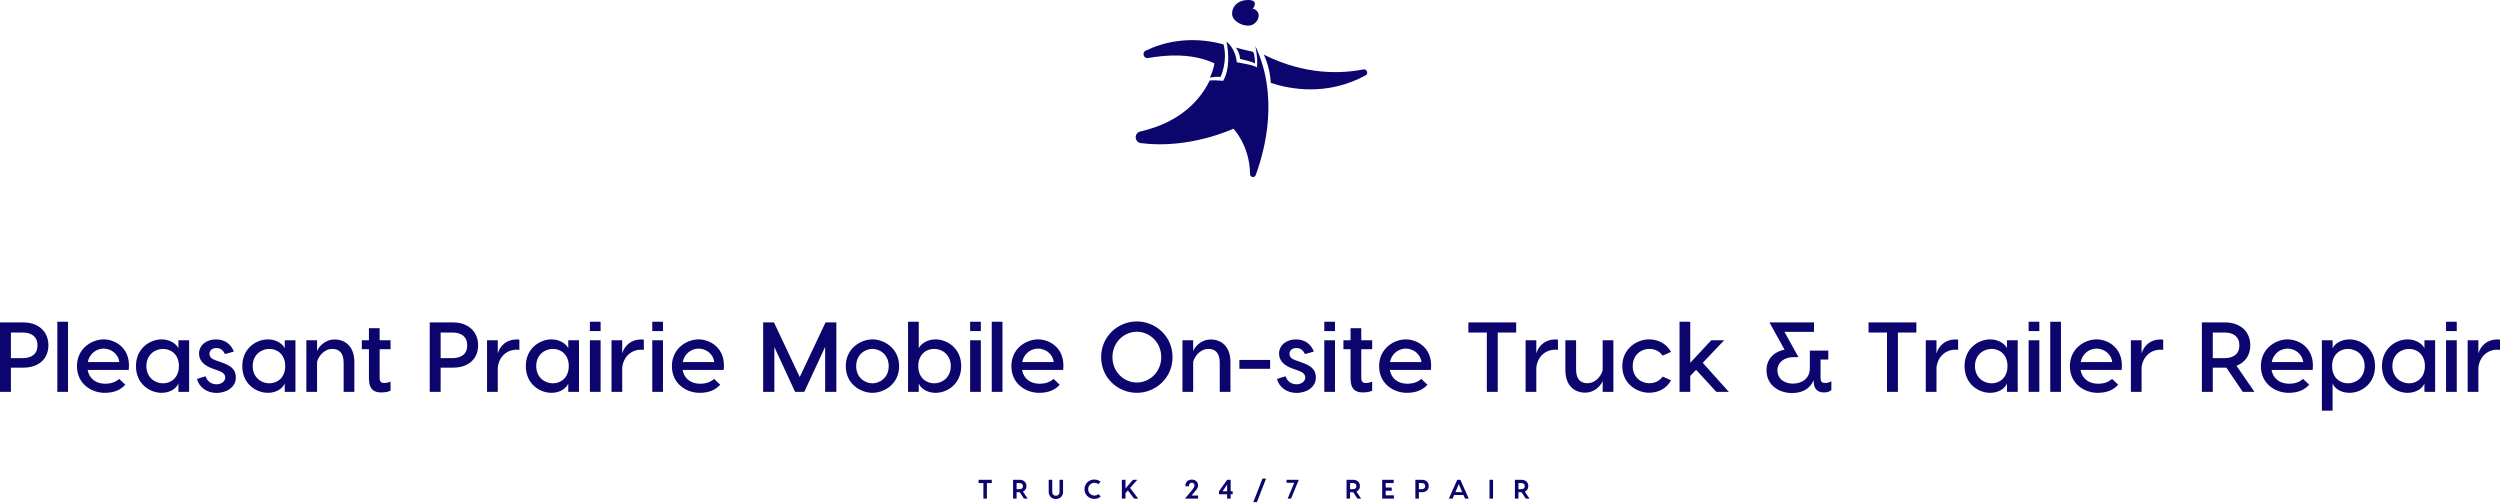
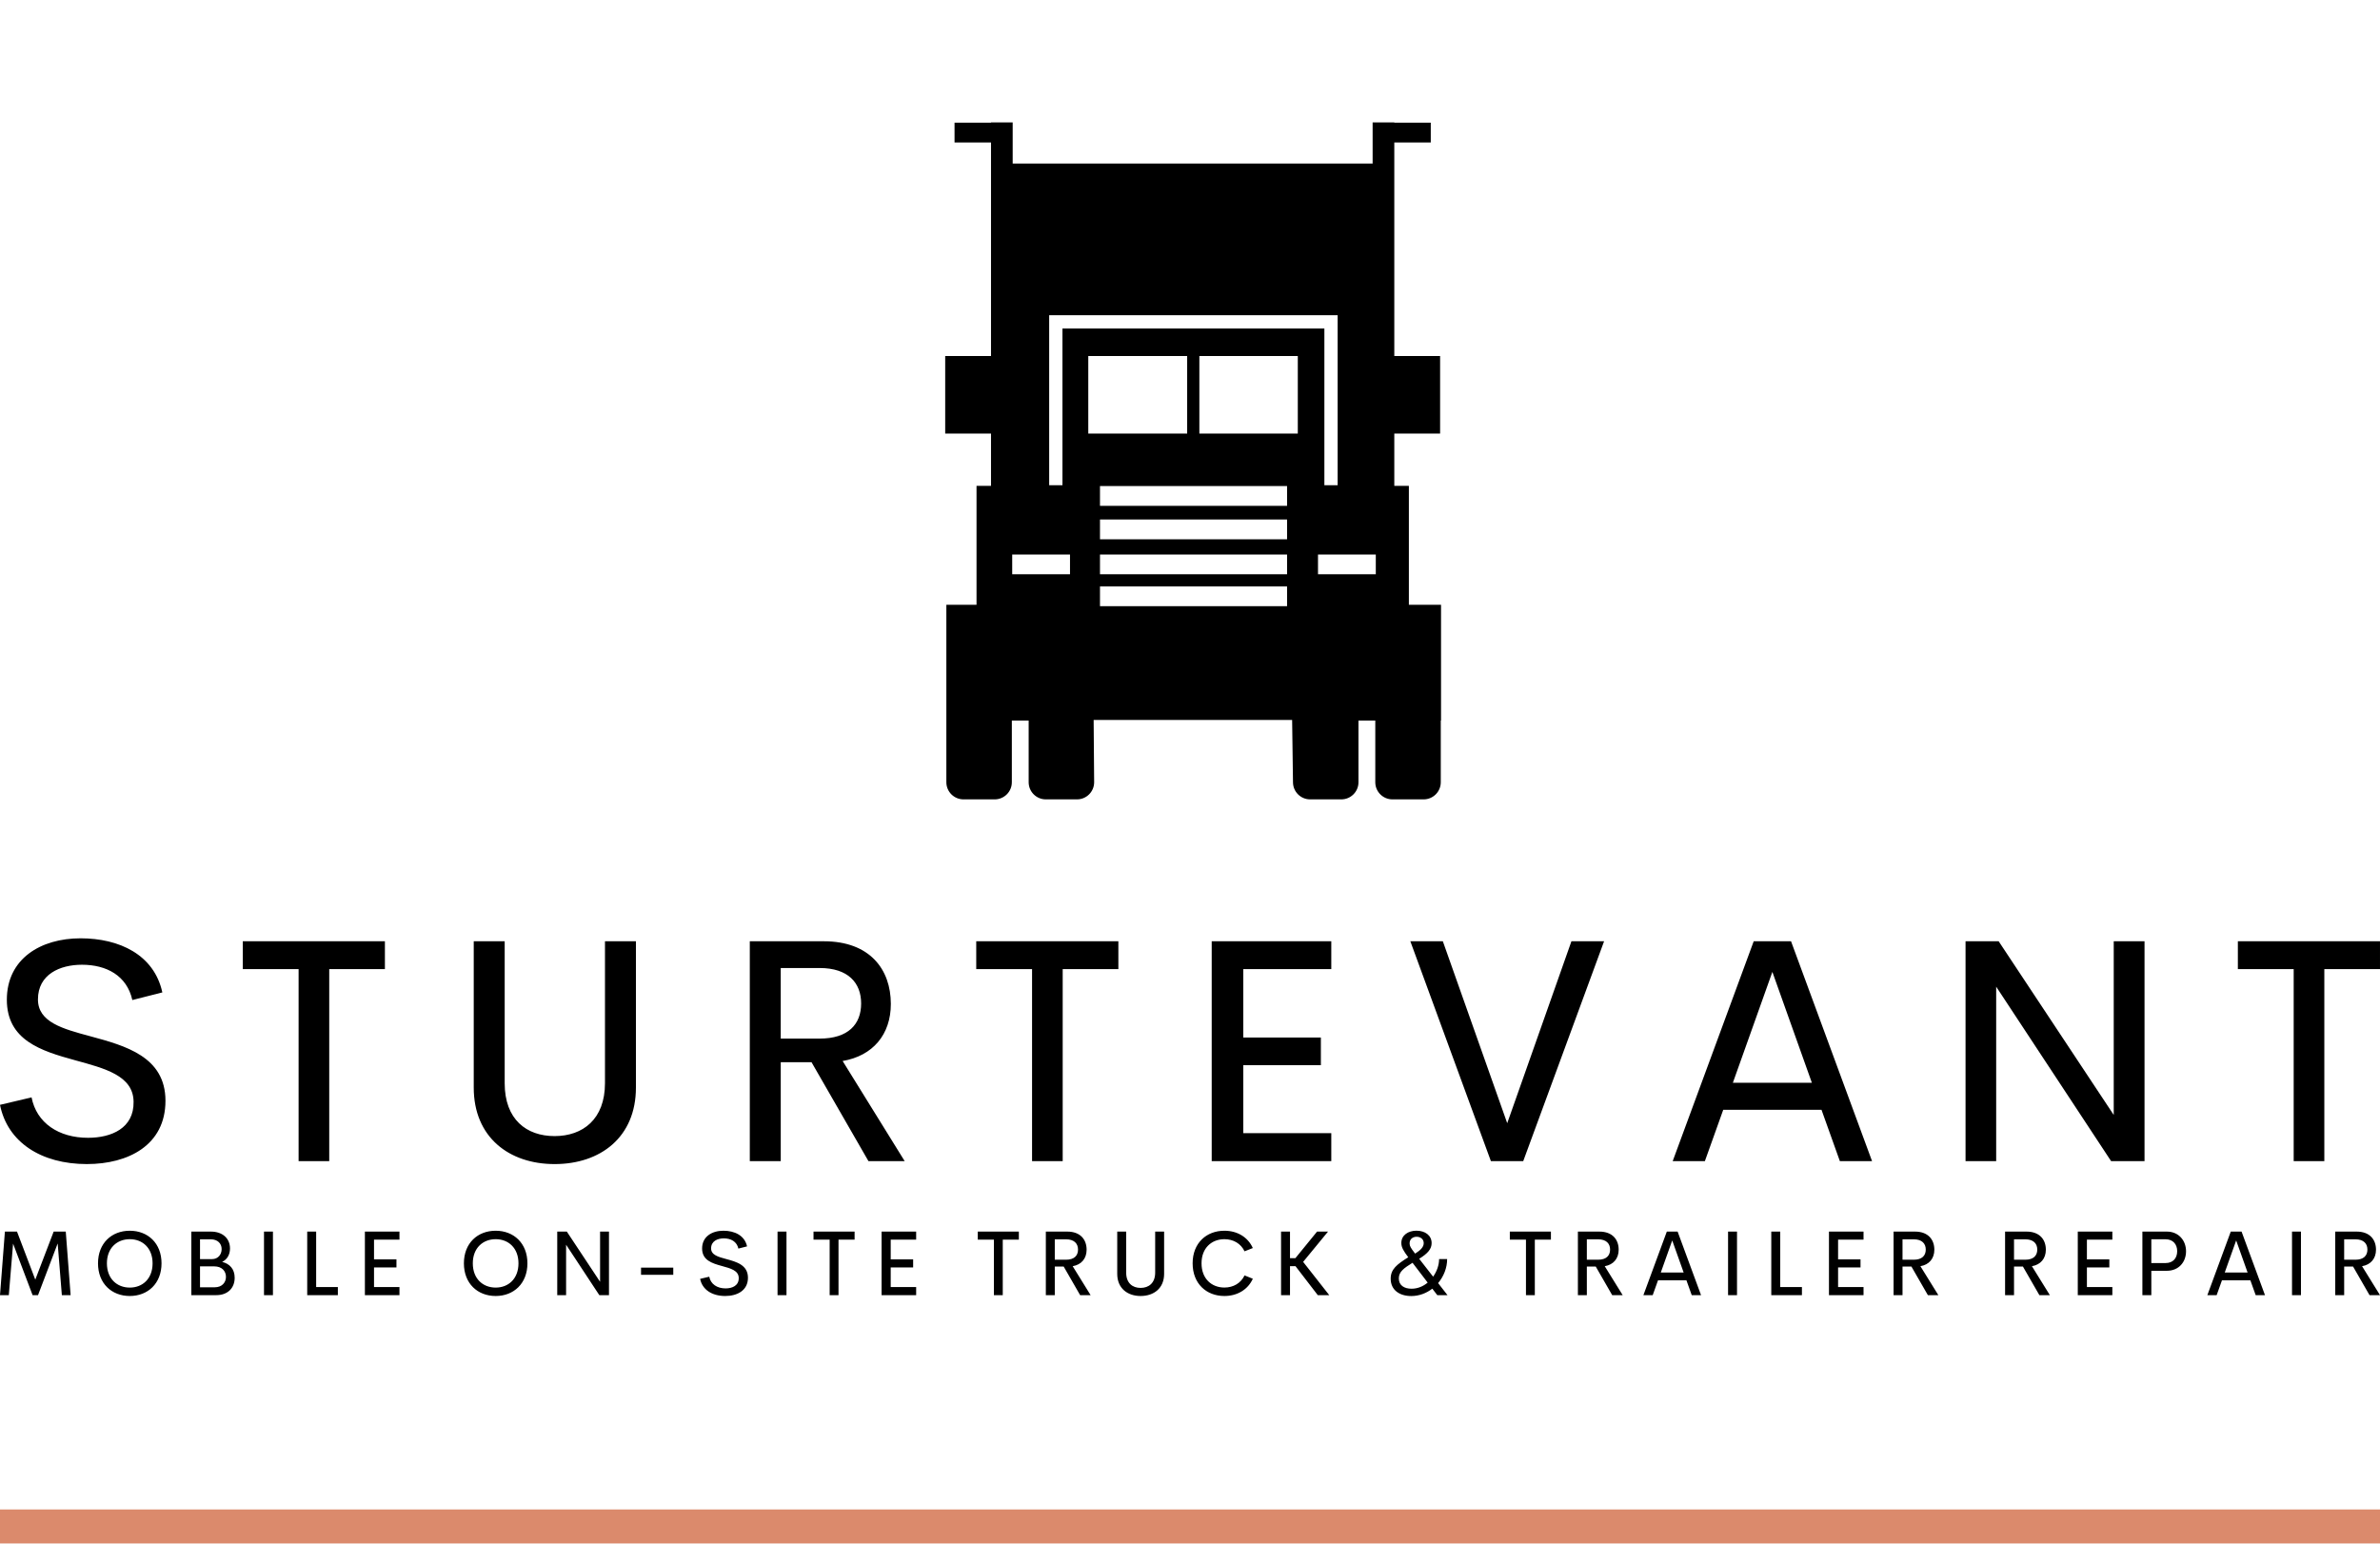
- <svg xmlns="http://www.w3.org/2000/svg" width="430.3" height="86.425" viewBox="0 0 350 70.297" class="looka-1j8o68f">
-   <defs id="SvgjsDefs1308" />
-   <g id="SvgjsG1309" featurekey="rZF8Vg-0" transform="matrix(0.3499581,0,0,0.3499581,157.3622,-5.104833)" fill="#0c056d">
-     <path d="M53.198,41.531c-2.02-1.028-4.03-1.245-5.926-1.645  c-1.25-0.265-2.159-0.392-2.159-0.392c-0.622-5.878-4.127-8.253-4.127-8.253  s0.127,0.523,0.274,1.404c0.477,2.857,1.159,9.483-1.592,14.276  c-2.101-0.214-3.932-0.233-5.375-0.178c-0.06,0.126-0.124,0.254-0.186,0.381  c-3.305,6.708-10.835,16.246-27.594,20.071c-2.569,0.586-2.388,4.31,0.226,4.647  c19.599,2.52,37.017-5.779,37.017-5.779s6.518,6.636,6.676,18.192  c0.018,1.29,1.794,1.611,2.241,0.4c3.915-10.621,9.257-31.749-0.153-51.719  C52.52,32.936,53.595,37.572,53.198,41.531z" />
-     <path d="M55.906,36.442c0,0,2.455,4.646,2.813,11.312  c7.527,2.488,22.44,5.406,37.884-2.998c1.305-0.71,0.578-2.693-0.878-2.402  C87.152,44.064,72.587,44.784,55.906,36.442z" />
-     <path d="M35.9,39.821c0.094,0.046,0.189,0.082,0.282,0.126  c0,0-0.337,2.357-1.794,5.722c1.055-0.242,2.657-0.493,4.226-0.295  c0,0,2.958-6.113,1.206-13.025c-0.188-0.05-0.379-0.098-0.567-0.149  c-13.155-3.422-23.82-0.626-30.575,2.654c-1.641,0.796-0.818,3.28,0.976,2.954  C16.798,36.512,27.199,35.79,35.9,39.821z" />
-     <path d="M44.719,33.615c0,0,1.582,1.839,1.695,4.537c0,0,4.668,1.021,5.993,1.795  c0,0,0-3.505-0.791-4.636C51.616,35.311,48.177,34.585,44.719,33.615z" />
-     <path d="M52.344,23.858c2.697-2.486,1.453-5.425-0.808-5.765  c0,0,2.714-3.505-1.81-3.505c-4.522,0-6.783,2.939-6.445,5.992  C43.622,23.632,49.645,26.346,52.344,23.858z" />
+ <svg xmlns="http://www.w3.org/2000/svg" width="263.4" height="170.834" viewBox="0 0 350 227" class="looka-1j8o68f">
+   <defs id="SvgjsDefs1302" />
+   <g id="SvgjsG1303" featurekey="rootContainer" transform="matrix(1,0,0,1,0,19)" fill="#db8a6c">
+     <rect y="0" height="1" width="1" opacity="0" />
+     <rect y="203" width="350" height="5" />
  </g>
-   <g id="SvgjsG1310" featurekey="6VBqdG-0" transform="matrix(0.6942241,0,0,0.6942241,-0.8330689,40.9735)" fill="#0c056d">
-     <path d="M5.9 6 c3.14 0 5.06 1.92 5.06 4.62 s-1.92 4.5 -5.06 4.5 l-2.5 0 l0 4.88 l-2.2 0 l0 -14 l4.7 0 z M5.8 13.2 c1.78 0 2.96 -0.84 2.96 -2.58 s-1.18 -2.58 -2.96 -2.58 l-2.4 0 l0 5.16 l2.4 0 z M14.92 5.86 l0 14.14 l-2.16 0 l0 -14.14 l2.16 0 z M22.1 9.42 c2.36 0 5.56 1.8 5.06 6.16 l-8.28 0 c0.32 1.86 1.8 2.78 3.48 2.78 c1.38 0 2.12 -0.36 2.88 -0.96 l1.22 1.16 c-0.92 1.04 -2.24 1.64 -4.16 1.64 c-2.64 0 -5.58 -1.8 -5.58 -5.38 c0 -3.6 3.02 -5.4 5.38 -5.4 z M22.1 11.28 c-1.34 0 -2.84 0.9 -3.2 2.72 l6.36 0 c-0.24 -1.82 -1.82 -2.72 -3.16 -2.72 z M33.8 9.42 c1.88 0 3.12 1.12 3.38 1.8 l0 -1.62 l2.16 0 l0 10.4 l-2.16 0 l0 -1.72 c-0.26 0.84 -1.5 1.92 -3.38 1.92 c-2.36 0 -5.18 -1.76 -5.18 -5.4 c0 -3.58 2.82 -5.38 5.18 -5.38 z M34.08 11.34 c-1.62 0 -3.36 1.16 -3.36 3.46 c0 2.32 1.74 3.48 3.36 3.48 s3.2 -1.14 3.2 -3.48 c0 -2.32 -1.58 -3.46 -3.2 -3.46 z M46.56 12.38 c-0.36 -0.8 -0.94 -1.22 -1.72 -1.22 c-0.8 0 -1.4 0.48 -1.4 1.14 c0 0.6 0.34 1.02 1.18 1.32 l1.14 0.4 c1.64 0.58 3 1.2 3 3.1 c0 2.02 -1.98 3.1 -3.9 3.1 c-1.84 0 -3.52 -1.06 -3.92 -2.84 l1.72 -0.52 c0.3 0.94 1.08 1.62 2.2 1.62 c0.92 0 1.76 -0.54 1.76 -1.36 c0 -0.66 -0.46 -1.06 -1.34 -1.38 l-1.18 -0.42 c-1.92 -0.68 -2.76 -1.72 -2.76 -3.04 c0 -1.74 1.56 -2.86 3.42 -2.86 c1.8 0 3.04 0.98 3.6 2.46 z M55.24 9.42 c1.88 0 3.12 1.12 3.38 1.8 l0 -1.62 l2.16 0 l0 10.4 l-2.16 0 l0 -1.72 c-0.26 0.84 -1.5 1.92 -3.38 1.92 c-2.36 0 -5.18 -1.76 -5.18 -5.4 c0 -3.58 2.82 -5.38 5.18 -5.38 z M55.52 11.34 c-1.62 0 -3.36 1.16 -3.36 3.46 c0 2.32 1.74 3.48 3.36 3.48 s3.2 -1.14 3.2 -3.48 c0 -2.32 -1.58 -3.46 -3.2 -3.46 z M68.7 9.44 c2 0 3.96 1.3 3.96 4.54 l0 6.02 l-2.16 0 l0 -5.9 c0 -1.98 -0.94 -2.76 -2.28 -2.76 c-1.72 0 -2.84 1.6 -3.08 2.62 l0 6.04 l-2.16 0 l0 -10.4 l2.16 0 l0 2.2 c0.2 -0.64 1.4 -2.36 3.56 -2.36 z M79.96 11.4 l-2.2 0 l0 5.82 c0 0.56 0.2 1 0.84 1 c0.54 0 0.92 -0.1 1.36 -0.28 l0 1.82 c-0.44 0.22 -1.02 0.36 -1.92 0.36 c-1.3 0 -2.44 -0.52 -2.44 -2.82 l0 -5.9 l-1.44 0 l0 -1.8 l1.44 0 l0 -2.44 l2.16 0 l0 2.44 l2.2 0 l0 1.8 z M92.56 6 c3.14 0 5.06 1.92 5.06 4.62 s-1.92 4.5 -5.06 4.5 l-2.5 0 l0 4.88 l-2.2 0 l0 -14 l4.7 0 z M92.46 13.2 c1.78 0 2.96 -0.84 2.96 -2.58 s-1.18 -2.58 -2.96 -2.58 l-2.4 0 l0 5.16 l2.4 0 z M105.32 9.44 c0.22 0 0.42 0 0.62 0.04 l0 2.06 c-0.2 -0.04 -0.4 -0.04 -0.56 -0.04 c-1.96 0 -3.56 1.4 -3.8 3.6 l0 4.9 l-2.16 0 l0 -10.4 l2.16 0 l0 2.66 c0.44 -1.54 1.78 -2.82 3.74 -2.82 z M112.42 9.42 c1.88 0 3.12 1.12 3.38 1.8 l0 -1.62 l2.16 0 l0 10.4 l-2.16 0 l0 -1.72 c-0.26 0.84 -1.5 1.92 -3.38 1.92 c-2.36 0 -5.18 -1.76 -5.18 -5.4 c0 -3.58 2.82 -5.38 5.18 -5.38 z M112.7 11.34 c-1.62 0 -3.36 1.16 -3.36 3.46 c0 2.32 1.74 3.48 3.36 3.48 s3.2 -1.14 3.2 -3.48 c0 -2.32 -1.58 -3.46 -3.2 -3.46 z M122.32 5.86 l0 1.88 l-2.16 0 l0 -1.88 l2.16 0 z M122.32 9.6 l0 10.4 l-2.16 0 l0 -10.4 l2.16 0 z M130.42 9.44 c0.22 0 0.42 0 0.62 0.04 l0 2.06 c-0.2 -0.04 -0.4 -0.04 -0.56 -0.04 c-1.96 0 -3.56 1.4 -3.8 3.6 l0 4.9 l-2.16 0 l0 -10.4 l2.16 0 l0 2.66 c0.44 -1.54 1.78 -2.82 3.74 -2.82 z M134.9 5.86 l0 1.88 l-2.16 0 l0 -1.88 l2.16 0 z M134.9 9.6 l0 10.4 l-2.16 0 l0 -10.4 l2.16 0 z M142.08 9.42 c2.36 0 5.56 1.8 5.06 6.16 l-8.28 0 c0.32 1.86 1.8 2.78 3.48 2.78 c1.38 0 2.12 -0.36 2.88 -0.96 l1.22 1.16 c-0.92 1.04 -2.24 1.64 -4.16 1.64 c-2.64 0 -5.58 -1.8 -5.58 -5.38 c0 -3.6 3.02 -5.4 5.38 -5.4 z M142.08 11.28 c-1.34 0 -2.84 0.9 -3.2 2.72 l6.36 0 c-0.24 -1.82 -1.82 -2.72 -3.16 -2.72 z M169.86 6 l0 14 l-2.26 0 l0 -9.06 l-4.2 9.06 l-1.86 0 l-4.18 -9.04 l0 9.04 l-2.26 0 l0 -14 l2.18 0 l5.2 11.02 l5.2 -11.02 l2.18 0 z M177.14 9.42 c2.36 0 5.38 1.8 5.38 5.4 c0 3.62 -3.02 5.38 -5.38 5.38 s-5.38 -1.76 -5.38 -5.38 c0 -3.6 3.02 -5.4 5.38 -5.4 z M177.14 11.34 c-1.52 0 -3.28 1.16 -3.28 3.48 c0 2.3 1.76 3.46 3.28 3.46 s3.28 -1.16 3.28 -3.46 c0 -2.32 -1.76 -3.48 -3.28 -3.48 z M189.86 9.42 c2.36 0 5.18 1.8 5.18 5.38 c0 3.64 -2.82 5.4 -5.18 5.4 c-1.88 0 -3.12 -1.08 -3.38 -1.92 l0 1.72 l-2.16 0 l0 -10.4 l0 -3.74 l2.16 0 l0 5.36 c0.26 -0.68 1.5 -1.8 3.38 -1.8 z M189.58 18.28 c1.62 0 3.36 -1.16 3.36 -3.48 c0 -2.3 -1.74 -3.46 -3.36 -3.46 s-3.2 1.14 -3.2 3.46 c0 2.34 1.58 3.48 3.2 3.48 z M199 5.86 l0 1.88 l-2.16 0 l0 -1.88 l2.16 0 z M199 9.6 l0 10.4 l-2.16 0 l0 -10.4 l2.16 0 z M203.36 5.86 l0 14.14 l-2.16 0 l0 -14.14 l2.16 0 z M210.54 9.42 c2.36 0 5.56 1.8 5.06 6.16 l-8.28 0 c0.32 1.86 1.8 2.78 3.48 2.78 c1.38 0 2.12 -0.36 2.88 -0.96 l1.22 1.16 c-0.92 1.04 -2.24 1.64 -4.16 1.64 c-2.64 0 -5.58 -1.8 -5.58 -5.38 c0 -3.6 3.02 -5.4 5.38 -5.4 z M210.54 11.28 c-1.34 0 -2.84 0.9 -3.2 2.72 l6.36 0 c-0.24 -1.82 -1.82 -2.72 -3.16 -2.72 z M230.46 5.8 c3.76 0 7.2 2.96 7.2 7.2 s-3.44 7.2 -7.2 7.2 s-7.2 -2.96 -7.2 -7.2 s3.44 -7.2 7.2 -7.2 z M230.46 18.12 c2.58 0 4.92 -2.12 4.92 -5.12 s-2.34 -5.12 -4.92 -5.12 s-4.92 2.12 -4.92 5.12 s2.34 5.12 4.92 5.12 z M245.38 9.44 c2 0 3.96 1.3 3.96 4.54 l0 6.02 l-2.16 0 l0 -5.9 c0 -1.98 -0.94 -2.76 -2.28 -2.76 c-1.72 0 -2.84 1.6 -3.08 2.62 l0 6.04 l-2.16 0 l0 -10.4 l2.16 0 l0 2.2 c0.2 -0.64 1.4 -2.36 3.56 -2.36 z M257.34 13.56 l0 1.8 l-6.2 0 l0 -1.8 l6.2 0 z M264.36 12.38 c-0.36 -0.8 -0.94 -1.22 -1.72 -1.22 c-0.8 0 -1.4 0.48 -1.4 1.14 c0 0.6 0.34 1.02 1.18 1.32 l1.14 0.4 c1.64 0.58 3 1.2 3 3.1 c0 2.02 -1.98 3.1 -3.9 3.1 c-1.84 0 -3.52 -1.06 -3.92 -2.84 l1.72 -0.52 c0.3 0.94 1.08 1.62 2.2 1.62 c0.92 0 1.76 -0.54 1.76 -1.36 c0 -0.66 -0.46 -1.06 -1.34 -1.38 l-1.18 -0.42 c-1.92 -0.68 -2.76 -1.72 -2.76 -3.04 c0 -1.74 1.56 -2.86 3.42 -2.86 c1.8 0 3.04 0.98 3.6 2.46 z M270.42 5.86 l0 1.88 l-2.16 0 l0 -1.88 l2.16 0 z M270.42 9.6 l0 10.4 l-2.16 0 l0 -10.4 l2.16 0 z M277.92 11.4 l-2.2 0 l0 5.82 c0 0.56 0.2 1 0.84 1 c0.54 0 0.92 -0.1 1.36 -0.28 l0 1.82 c-0.44 0.22 -1.02 0.36 -1.92 0.36 c-1.3 0 -2.44 -0.52 -2.44 -2.82 l0 -5.9 l-1.44 0 l0 -1.8 l1.44 0 l0 -2.44 l2.16 0 l0 2.44 l2.2 0 l0 1.8 z M284.7 9.42 c2.36 0 5.56 1.8 5.06 6.16 l-8.28 0 c0.32 1.86 1.8 2.78 3.48 2.78 c1.38 0 2.12 -0.36 2.88 -0.96 l1.22 1.16 c-0.92 1.04 -2.24 1.64 -4.16 1.64 c-2.64 0 -5.58 -1.8 -5.58 -5.38 c0 -3.6 3.02 -5.4 5.38 -5.4 z M284.7 11.28 c-1.34 0 -2.84 0.9 -3.2 2.72 l6.36 0 c-0.24 -1.82 -1.82 -2.72 -3.16 -2.72 z M306.96 6 l0 2.04 l-3.72 0 l0 11.96 l-2.2 0 l0 -11.96 l-3.72 0 l0 -2.04 l9.64 0 z M314.76 9.44 c0.22 0 0.42 0 0.62 0.04 l0 2.06 c-0.2 -0.04 -0.4 -0.04 -0.56 -0.04 c-1.96 0 -3.56 1.4 -3.8 3.6 l0 4.9 l-2.16 0 l0 -10.4 l2.16 0 l0 2.66 c0.44 -1.54 1.78 -2.82 3.74 -2.82 z M320.84 20.16 c-2 0 -3.96 -1.3 -3.96 -4.54 l0 -6.02 l2.16 0 l0 5.9 c0 1.98 0.94 2.76 2.28 2.76 c1.72 0 2.84 -1.6 3.08 -2.62 l0 -6.04 l2.16 0 l0 10.4 l-2.16 0 l0 -2.2 c-0.2 0.64 -1.4 2.36 -3.56 2.36 z M333.74 9.42 c1.88 0 3.5 0.84 4.44 2.52 l-1.68 0.76 c-0.62 -0.84 -1.46 -1.36 -2.74 -1.36 c-1.54 0 -3.3 1.16 -3.3 3.48 c0 2.3 1.76 3.44 3.3 3.44 c1.28 0 2.12 -0.5 2.74 -1.34 l1.7 0.76 c-0.96 1.68 -2.56 2.5 -4.46 2.5 c-2.36 0 -5.38 -1.74 -5.38 -5.36 c0 -3.6 3.02 -5.4 5.38 -5.4 z M347.32 20 l-4.08 -4.44 l-1.18 1.22 l0 3.22 l-2.16 0 l0 -3.54 l0 -10.6 l2.16 0 l0 8.28 l4.24 -4.54 l2.6 0 l-4.32 4.54 l5.26 5.86 l-2.52 0 z M369.24 18.22 c0.46 0 0.86 -0.12 1.28 -0.36 l0 1.8 c-0.42 0.32 -0.84 0.46 -1.52 0.46 c-1.42 0 -2.04 -0.9 -2.04 -2.2 l0 -0.28 c-0.64 1.52 -2.02 2.6 -4.36 2.6 c-2.62 0 -5.16 -1.54 -5.16 -4.6 c0 -2.48 1.82 -3.84 3.64 -4.14 l-3.04 -5.5 l8.98 0 l0 1.9 l-5.96 0 l2.82 5.1 l-1 0 c-1.82 0 -3.24 1.04 -3.24 2.64 c0 1.74 1.42 2.7 3.14 2.7 c1.74 0 3.4 -1 3.4 -3.06 l0 -3.6 l3.72 0 l0 1.8 l-1.56 0 l0 3.68 c0 0.82 0.34 1.06 0.9 1.06 z M387.66 6 l0 2.04 l-3.72 0 l0 11.96 l-2.2 0 l0 -11.96 l-3.72 0 l0 -2.04 l9.64 0 z M395.46 9.44 c0.22 0 0.42 0 0.62 0.04 l0 2.06 c-0.2 -0.04 -0.4 -0.04 -0.56 -0.04 c-1.96 0 -3.56 1.4 -3.8 3.6 l0 4.9 l-2.16 0 l0 -10.4 l2.16 0 l0 2.66 c0.44 -1.54 1.78 -2.82 3.74 -2.82 z M402.56 9.42 c1.88 0 3.12 1.12 3.38 1.8 l0 -1.62 l2.16 0 l0 10.4 l-2.16 0 l0 -1.72 c-0.26 0.84 -1.5 1.92 -3.38 1.92 c-2.36 0 -5.18 -1.76 -5.18 -5.4 c0 -3.58 2.82 -5.38 5.18 -5.38 z M402.84 11.34 c-1.62 0 -3.36 1.16 -3.36 3.46 c0 2.32 1.74 3.48 3.36 3.48 s3.2 -1.14 3.2 -3.48 c0 -2.32 -1.58 -3.46 -3.2 -3.46 z M412.46 5.86 l0 1.88 l-2.16 0 l0 -1.88 l2.16 0 z M412.46 9.6 l0 10.4 l-2.16 0 l0 -10.4 l2.16 0 z M416.82 5.86 l0 14.14 l-2.16 0 l0 -14.14 l2.16 0 z M424 9.42 c2.36 0 5.56 1.8 5.06 6.16 l-8.28 0 c0.32 1.86 1.8 2.78 3.48 2.78 c1.38 0 2.12 -0.36 2.88 -0.96 l1.22 1.16 c-0.92 1.04 -2.24 1.64 -4.16 1.64 c-2.64 0 -5.58 -1.8 -5.58 -5.38 c0 -3.6 3.02 -5.4 5.38 -5.4 z M424 11.28 c-1.34 0 -2.84 0.9 -3.2 2.72 l6.36 0 c-0.24 -1.82 -1.82 -2.72 -3.16 -2.72 z M436.82 9.44 c0.22 0 0.42 0 0.62 0.04 l0 2.06 c-0.2 -0.04 -0.4 -0.04 -0.56 -0.04 c-1.96 0 -3.56 1.4 -3.8 3.6 l0 4.9 l-2.16 0 l0 -10.4 l2.16 0 l0 2.66 c0.44 -1.54 1.78 -2.82 3.74 -2.82 z M455.84 20 l-2.36 0 l-3.3 -4.88 l-0.24 0 l-2.5 0 l0 4.88 l-2.2 0 l0 -14 l4.7 0 c3.14 0 5.06 1.92 5.06 4.62 c0 1.96 -1.02 3.46 -2.78 4.12 z M447.44 8.04 l0 5.16 l2.4 0 c1.78 0 2.96 -0.84 2.96 -2.58 s-1.18 -2.58 -2.96 -2.58 l-2.4 0 z M462.52 9.42 c2.36 0 5.56 1.8 5.06 6.16 l-8.28 0 c0.32 1.86 1.8 2.78 3.48 2.78 c1.38 0 2.12 -0.36 2.88 -0.96 l1.22 1.16 c-0.92 1.04 -2.24 1.64 -4.16 1.64 c-2.64 0 -5.58 -1.8 -5.58 -5.38 c0 -3.6 3.02 -5.4 5.38 -5.4 z M462.52 11.28 c-1.34 0 -2.84 0.9 -3.2 2.72 l6.36 0 c-0.24 -1.82 -1.82 -2.72 -3.16 -2.72 z M474.98 9.42 c2.36 0 5.18 1.8 5.18 5.38 c0 3.64 -2.82 5.4 -5.18 5.4 c-1.88 0 -3.12 -1.08 -3.38 -1.92 l0 5.52 l-2.16 0 l0 -6.34 l0 -7.86 l2.16 0 l0 1.62 c0.26 -0.68 1.5 -1.8 3.38 -1.8 z M474.7 18.28 c1.62 0 3.36 -1.16 3.36 -3.48 c0 -2.3 -1.74 -3.46 -3.36 -3.46 s-3.2 1.14 -3.2 3.46 c0 2.34 1.58 3.48 3.2 3.48 z M486.74 9.42 c1.88 0 3.12 1.12 3.38 1.8 l0 -1.62 l2.16 0 l0 10.4 l-2.16 0 l0 -1.72 c-0.26 0.84 -1.5 1.92 -3.38 1.92 c-2.36 0 -5.18 -1.76 -5.18 -5.4 c0 -3.58 2.82 -5.38 5.18 -5.38 z M487.02 11.34 c-1.62 0 -3.36 1.16 -3.36 3.46 c0 2.32 1.74 3.48 3.36 3.48 s3.2 -1.14 3.2 -3.48 c0 -2.32 -1.58 -3.46 -3.2 -3.46 z M496.64 5.86 l0 1.88 l-2.16 0 l0 -1.88 l2.16 0 z M496.64 9.6 l0 10.4 l-2.16 0 l0 -10.4 l2.16 0 z M504.74 9.44 c0.22 0 0.42 0 0.62 0.04 l0 2.06 c-0.2 -0.04 -0.4 -0.04 -0.56 -0.04 c-1.96 0 -3.56 1.4 -3.8 3.6 l0 4.9 l-2.16 0 l0 -10.4 l2.16 0 l0 2.66 c0.44 -1.54 1.78 -2.82 3.74 -2.82 z" />
+   <g id="SvgjsG1304" featurekey="symbolFeature-0" transform="matrix(0.9968797,0,0,0.9968797,469.6371,-237.2012)" fill="#000000">
+     <path fill="#000000" d="M-263.271,327.167v-17.548h-2.15v-7.707h6.757v-11.443h-6.757v-31.51h5.38v-2.917h-5.38V256h-3.198v6.069  h-53.098V256h-3.198v0.042h-5.379v2.917h5.379v31.51h-6.757v11.443h6.757v7.707h-2.136v17.548h-4.45v26.181  c0,1.396,1.131,2.529,2.529,2.529h4.602c1.398,0,2.529-1.133,2.529-2.529v-9.106h2.481v9.106c0,1.396,1.133,2.529,2.529,2.529h4.603  c1.396,0,2.529-1.133,2.529-2.529l-0.075-9.185h29.281l0.127,9.185c0,1.396,1.132,2.529,2.529,2.529h4.602  c1.396,0,2.529-1.133,2.529-2.529v-9.106h2.48v9.106c0,1.396,1.133,2.529,2.529,2.529h4.604c1.397,0,2.528-1.133,2.528-2.529v-9.106  h0.038v-17.074H-263.271z M-313.26,322.667h-8.527v-2.917h8.527V322.667z M-310.565,301.912v-11.443h14.587v11.443H-310.565z   M-281.239,327.379h-27.599v-2.917h27.599V327.379z M-281.239,322.667h-27.599v-2.917h27.599V322.667z M-281.239,317.506h-27.599  v-2.917h27.599V317.506z M-281.239,312.57h-27.599v-2.917h27.599V312.57z M-279.657,301.912h-14.521v-11.443h14.521V301.912z   M-314.375,286.409v23.118h-1.958v-25.076h42.554v25.076h-1.957v-23.118H-314.375z M-268.151,322.667h-8.526v-2.917h8.526V322.667z" />
  </g>
-   <g id="SvgjsG1311" featurekey="rMoqOW-0" transform="matrix(0.1883875,0,0,0.1883875,136.8493,66.03922)" fill="#0c056d">
-     <path d="M10.6 6 l0 2.42 l-3.6 0 l0 11.58 l-2.62 0 l0 -11.58 l-3.58 0 l0 -2.42 l9.8 0 z M37.28 20 l-2.78 0 l-3.12 -4.76 l-0.12 0 l-2.2 0 l0 4.76 l-2.62 0 l0 -14 l4.82 0 c3.14 0 5.12 1.92 5.12 4.7 c0 1.94 -0.96 3.38 -2.6 4.08 z M29.06 8.42 l0 4.56 l2.06 0 c1.58 0 2.64 -0.68 2.64 -2.28 c0 -1.58 -1.06 -2.28 -2.64 -2.28 l-2.06 0 z M60.96 6 l2.62 0 l0 8.92 c0 3.4 -2.42 5.38 -5.32 5.38 c-2.92 0 -5.34 -1.98 -5.34 -5.38 l0 -8.92 l2.62 0 l0 8.92 c0 2.2 1.4 2.92 2.72 2.92 s2.7 -0.72 2.7 -2.92 l0 -8.92 z M91.54 18.5 c-1.26 1.1 -2.9 1.7 -4.76 1.7 c-3.84 0 -7.26 -2.96 -7.26 -7.2 s3.42 -7.2 7.26 -7.2 c1.84 0 3.46 0.6 4.68 1.66 l-1.58 1.8 c-0.8 -0.6 -1.86 -1 -2.94 -1 c-2.6 0 -4.7 1.98 -4.7 4.74 s2.1 4.74 4.7 4.74 c1.1 0 2.2 -0.42 3.02 -1.08 z M116.36 20 l-4.6 -6.1 l-1.78 2 l0 4.1 l-2.7 0 l0 -14 l2.7 0 l0 6.4 l5.56 -6.4 l3.24 0 l-5.38 6.06 l6 7.94 l-3.04 0 z M159.22 5.86 c2.94 0 4.72 2.02 4.72 4.28 c0 1.96 -1.02 2.94 -3.54 5.96 l-1.36 1.62 l4.9 0 l0 2.28 l-9.48 0 l0 -0.38 l3.58 -4.28 c2.62 -3.12 3.22 -3.86 3.22 -5.08 c0 -1.62 -1.2 -2.08 -2.04 -2.08 c-0.92 0 -2.04 0.54 -2.04 2.26 l0 0.36 l-2.68 0 l0 -0.36 c0 -2.48 1.68 -4.58 4.72 -4.58 z M189.64 14.52 l0 2.24 l-1.5 0 l0 3.24 l-2.62 0 l0 -3.24 l-6.04 0 l0 -2.24 l6.04 -8.52 l2.62 0 l0 8.52 l1.5 0 z M182.16 14.52 l3.36 0 l0 -4.98 z M214.46 5.1 l-6.8 17.5 l-2.68 0 l6.8 -17.5 l2.68 0 z M238.78 6 l-5.76 14 l-2.54 0 l4.9 -11.76 l-5.68 0 l0 -2.24 l9.08 0 z M285.1 20 l-2.78 0 l-3.12 -4.76 l-0.12 0 l-2.2 0 l0 4.76 l-2.62 0 l0 -14 l4.82 0 c3.14 0 5.12 1.92 5.12 4.7 c0 1.94 -0.96 3.38 -2.6 4.08 z M276.88 8.42 l0 4.56 l2.06 0 c1.58 0 2.64 -0.68 2.64 -2.28 c0 -1.58 -1.06 -2.28 -2.64 -2.28 l-2.06 0 z M303.36 17.58 l6.1 0 l0 2.42 l-6.5 0 l-2.22 0 l0 -14 l2.62 0 l5.92 0 l0 2.42 l-5.92 0 l0 3.36 l4.5 0 l0 2.36 l-4.5 0 l0 3.44 z M330.22 6 c3.14 0 5.12 1.92 5.12 4.7 s-1.98 4.54 -5.12 4.54 l-2.2 0 l0 4.76 l-2.62 0 l0 -14 l4.82 0 z M330.08 12.98 c1.58 0 2.64 -0.68 2.64 -2.28 c0 -1.58 -1.06 -2.28 -2.64 -2.28 l-2.06 0 l0 4.56 l2.06 0 z M362.3 20 l-1.16 -2.7 l-6.92 0 l-1.16 2.7 l-2.78 0 l6.24 -14 l2.34 0 l6.22 14 l-2.78 0 z M355.14 15.16 l5.08 0 l-2.54 -5.92 z M383.14 6 l0 14 l-2.62 0 l0 -14 l2.62 0 z M410.22 20 l-2.78 0 l-3.12 -4.76 l-0.12 0 l-2.2 0 l0 4.76 l-2.62 0 l0 -14 l4.82 0 c3.14 0 5.12 1.92 5.12 4.7 c0 1.94 -0.96 3.38 -2.6 4.08 z M402 8.42 l0 4.56 l2.06 0 c1.58 0 2.64 -0.68 2.64 -2.28 c0 -1.58 -1.06 -2.28 -2.64 -2.28 l-2.06 0 z" />
+   <g id="SvgjsG1305" featurekey="nameFeature-0" transform="matrix(1.170824,0,0,1.170824,-2.264373,123.9364)" fill="#000000">
+     <path d="M12.852 40.371 c-5.762 0 -9.98 -2.754 -10.918 -7.441 l3.965 -0.938 c0.625 3.223 3.418 5.078 7.09 5.078 c2.949 0 5.781 -1.211 5.723 -4.531 c-0.039 -3.281 -3.594 -4.18 -7.363 -5.215 c-4.277 -1.172 -8.555 -2.519 -8.555 -7.598 c0 -5.137 4.238 -7.715 9.258 -7.715 c4.863 0 9.238 2.051 10.273 6.797 l-3.769 0.957 c-0.684 -3.066 -3.242 -4.434 -6.328 -4.434 c-2.773 0 -5.527 1.211 -5.527 4.356 c0 2.852 3.086 3.691 6.582 4.629 c4.394 1.191 9.434 2.559 9.434 8.105 c0 5.586 -4.688 7.949 -9.863 7.949 z M50.279 12.383 l0 3.496 l-6.992 0 l0 24.121 l-3.848 0 l0 -24.121 l-7.012 0 l0 -3.496 l17.852 0 z M71.593 40.371 c-5.723 0 -10.156 -3.379 -10.156 -9.609 l0 -18.379 l3.887 0 l0 17.832 c0 4.551 2.734 6.641 6.269 6.641 s6.328 -2.109 6.328 -6.641 l0 -17.832 l3.887 0 l0 18.379 c0 6.231 -4.453 9.609 -10.215 9.609 z M111.013 40 l-7.148 -12.422 l-3.867 0 l0 12.422 l-3.887 0 l0 -27.617 l9.297 0 c5.781 0 8.418 3.535 8.418 7.871 c0 3.848 -2.266 6.523 -6.055 7.168 l7.793 12.578 l-4.551 0 z M99.997 15.742 l0 8.867 l4.883 0 c3.594 0 5.215 -1.797 5.215 -4.414 c0 -2.578 -1.621 -4.453 -5.215 -4.453 l-4.883 0 z M142.404 12.383 l0 3.496 l-6.992 0 l0 24.121 l-3.848 0 l0 -24.121 l-7.012 0 l0 -3.496 l17.852 0 z M169.148 15.879 l-11.055 0 l0 8.594 l9.746 0 l0 3.477 l-9.746 0 l0 8.535 l11.055 0 l0 3.516 l-15.02 0 l0 -27.617 l15.02 0 l0 3.496 z M199.31 12.383 l4.102 0 l-10.156 27.617 l-4.062 0 l-10.117 -27.617 l4.082 0 l8.086 22.852 z M233.026 40 l-2.305 -6.445 l-12.344 0 l-2.305 6.445 l-4.043 0 l10.176 -27.617 l4.688 0 l10.176 27.617 l-4.043 0 z M219.588 30.156 l9.922 0 l-4.961 -13.926 z M267.426 12.383 l3.867 0 l0 27.617 l-4.199 0 l-14.434 -21.914 l0 21.914 l-3.848 0 l0 -27.617 l4.16 0 l14.453 21.816 l0 -21.816 z M300.868 12.383 l0 3.496 l-6.992 0 l0 24.121 l-3.848 0 l0 -24.121 l-7.012 0 l0 -3.496 l17.852 0 z" />
+   </g>
+   <g id="SvgjsG1306" featurekey="nameFeature-1" transform="matrix(0.3384648,0,0,0.3384648,-1.064235,176.9411)" fill="#000000">
+     <path d="M33.828 40 l-3.809 0 l-1.816 -22.461 l-8.535 22.461 l-2.363 0 l-8.477 -22.383 l-1.855 22.383 l-3.828 0 l2.129 -27.617 l5.254 0 l7.949 20.879 l7.988 -20.879 l5.254 0 z M59.537 40.371 c-7.832 0 -13.809 -5.391 -13.809 -14.199 c0 -8.789 5.977 -14.16 13.809 -14.16 c7.793 0 13.789 5.371 13.789 14.16 c0 8.809 -5.996 14.199 -13.789 14.199 z M59.537 36.719 c5.527 0 9.902 -3.828 9.902 -10.547 c0 -6.66 -4.375 -10.488 -9.902 -10.488 c-5.547 0 -9.941 3.828 -9.941 10.488 c0 6.719 4.394 10.547 9.941 10.547 z M99.659 25.547 c3.262 0.82 5.449 3.066 5.449 6.914 c0 4.434 -3.008 7.539 -7.969 7.539 l-10.859 0 l0 -27.617 l8.477 0 c5.098 0 8.32 2.969 8.32 7.344 c0 2.617 -1.191 4.766 -3.418 5.82 z M99.444 19.98 c0 -2.383 -1.719 -4.238 -4.707 -4.238 l-4.688 0 l0 8.594 l5.293 0 c2.5 0 4.102 -1.953 4.102 -4.356 z M96.476 36.582 c3.144 0 4.844 -2.109 4.844 -4.512 c0 -2.539 -1.777 -4.57 -5.078 -4.57 l-6.191 0 l0 9.082 l6.426 0 z M117.848 40 l0 -27.617 l3.887 0 l0 27.617 l-3.887 0 z M140.51 36.484 l9.434 0 l0 3.516 l-13.32 0 l0 -27.617 l3.887 0 l0 24.102 z M176.707 15.879 l-11.055 0 l0 8.594 l9.746 0 l0 3.477 l-9.746 0 l0 8.535 l11.055 0 l0 3.516 l-15.02 0 l0 -27.617 l15.02 0 l0 3.496 z M218.514 40.371 c-7.832 0 -13.809 -5.391 -13.809 -14.199 c0 -8.789 5.977 -14.16 13.809 -14.16 c7.793 0 13.789 5.371 13.789 14.16 c0 8.809 -5.996 14.199 -13.789 14.199 z M218.514 36.719 c5.527 0 9.902 -3.828 9.902 -10.547 c0 -6.66 -4.375 -10.488 -9.902 -10.488 c-5.547 0 -9.941 3.828 -9.941 10.488 c0 6.719 4.394 10.547 9.941 10.547 z M263.872 12.383 l3.867 0 l0 27.617 l-4.199 0 l-14.434 -21.914 l0 21.914 l-3.848 0 l0 -27.617 l4.16 0 l14.453 21.816 l0 -21.816 z M281.669 31.152 l0 -3.106 l14.004 0 l0 3.106 l-14.004 0 z M318.257 40.371 c-5.762 0 -9.98 -2.754 -10.918 -7.441 l3.965 -0.938 c0.625 3.223 3.418 5.078 7.09 5.078 c2.949 0 5.781 -1.211 5.723 -4.531 c-0.039 -3.281 -3.594 -4.18 -7.363 -5.215 c-4.277 -1.172 -8.555 -2.519 -8.555 -7.598 c0 -5.137 4.238 -7.715 9.258 -7.715 c4.863 0 9.238 2.051 10.273 6.797 l-3.769 0.957 c-0.684 -3.066 -3.242 -4.434 -6.328 -4.434 c-2.773 0 -5.527 1.211 -5.527 4.356 c0 2.852 3.086 3.691 6.582 4.629 c4.394 1.191 9.434 2.559 9.434 8.105 c0 5.586 -4.688 7.949 -9.863 7.949 z M340.977 40 l0 -27.617 l3.887 0 l0 27.617 l-3.887 0 z M374.459 12.383 l0 3.496 l-6.992 0 l0 24.121 l-3.848 0 l0 -24.121 l-7.012 0 l0 -3.496 l17.852 0 z M401.203 15.879 l-11.055 0 l0 8.594 l9.746 0 l0 3.477 l-9.746 0 l0 8.535 l11.055 0 l0 3.516 l-15.02 0 l0 -27.617 l15.02 0 l0 3.496 z M445.823 12.383 l0 3.496 l-6.992 0 l0 24.121 l-3.848 0 l0 -24.121 l-7.012 0 l0 -3.496 l17.852 0 z M472.45 40 l-7.148 -12.422 l-3.867 0 l0 12.422 l-3.887 0 l0 -27.617 l9.297 0 c5.781 0 8.418 3.535 8.418 7.871 c0 3.848 -2.266 6.523 -6.055 7.168 l7.793 12.578 l-4.551 0 z M461.434 15.742 l0 8.867 l4.883 0 c3.594 0 5.215 -1.797 5.215 -4.414 c0 -2.578 -1.621 -4.453 -5.215 -4.453 l-4.883 0 z M498.724 40.371 c-5.723 0 -10.156 -3.379 -10.156 -9.609 l0 -18.379 l3.887 0 l0 17.832 c0 4.551 2.734 6.641 6.269 6.641 s6.328 -2.109 6.328 -6.641 l0 -17.832 l3.887 0 l0 18.379 c0 6.231 -4.453 9.609 -10.215 9.609 z M535.136 40.371 c-7.832 0 -13.809 -5.371 -13.809 -14.199 c0 -8.789 5.977 -14.16 13.809 -14.16 c5.586 0 10.215 2.773 12.344 7.519 l-3.594 1.426 c-1.602 -3.379 -4.863 -5.273 -8.75 -5.273 c-5.547 0 -9.941 3.828 -9.941 10.488 c0 6.699 4.394 10.527 9.941 10.527 c3.887 0 7.148 -1.895 8.75 -5.273 l3.594 1.445 c-2.129 4.727 -6.758 7.5 -12.344 7.5 z M575.707 40 l-9.688 -12.598 l-2.383 0 l0 12.598 l-3.887 0 l0 -27.617 l3.887 0 l0 11.543 l2.344 0 l9.414 -11.543 l4.766 0 l-10.82 13.164 l11.348 14.453 l-4.981 0 z M632.066 40 l-4.434 0 l-2.168 -2.812 c-2.559 1.973 -5.723 3.203 -9.16 3.203 c-5.039 0 -8.926 -2.578 -8.926 -7.539 c0 -4.121 2.656 -6.172 7.637 -9.316 c-2.09 -2.773 -3.008 -4.336 -3.008 -6.191 c0 -1.719 0.742 -3.027 1.934 -3.945 c1.172 -0.918 2.832 -1.406 4.629 -1.406 c3.769 0 6.602 2.051 6.602 5.391 c0 2.578 -1.699 4.512 -5.41 6.816 l6.055 7.773 c1.641 -2.305 2.598 -5.078 2.598 -7.656 l3.496 0 c0 3.828 -1.484 7.539 -3.926 10.449 z M616.383 15.469 c-0.488 0.488 -0.781 1.191 -0.781 2.051 c0 1.25 0.605 2.07 2.148 4.102 l0.254 0.332 c2.441 -1.543 3.731 -2.91 3.731 -4.57 c0 -1.777 -1.465 -2.754 -3.106 -2.754 c-0.859 0 -1.66 0.293 -2.246 0.84 z M616.441 37.207 c2.676 0 5.078 -1.035 7.012 -2.656 l-6.582 -8.613 c-3.672 2.305 -5.957 3.828 -5.957 6.797 c0 3.047 2.402 4.473 5.527 4.473 z M676.998 12.383 l0 3.496 l-6.992 0 l0 24.121 l-3.848 0 l0 -24.121 l-7.012 0 l0 -3.496 l17.852 0 z M703.625 40 l-7.148 -12.422 l-3.867 0 l0 12.422 l-3.887 0 l0 -27.617 l9.297 0 c5.781 0 8.418 3.535 8.418 7.871 c0 3.848 -2.266 6.523 -6.055 7.168 l7.793 12.578 l-4.551 0 z M692.609 15.742 l0 8.867 l4.883 0 c3.594 0 5.215 -1.797 5.215 -4.414 c0 -2.578 -1.621 -4.453 -5.215 -4.453 l-4.883 0 z M738.181 40 l-2.305 -6.445 l-12.344 0 l-2.305 6.445 l-4.043 0 l10.176 -27.617 l4.688 0 l10.176 27.617 l-4.043 0 z M724.744 30.156 l9.922 0 l-4.961 -13.926 z M753.968 40 l0 -27.617 l3.887 0 l0 27.617 l-3.887 0 z M776.629 36.484 l9.434 0 l0 3.516 l-13.32 0 l0 -27.617 l3.887 0 l0 24.102 z M812.826 15.879 l-11.055 0 l0 8.594 l9.746 0 l0 3.477 l-9.746 0 l0 8.535 l11.055 0 l0 3.516 l-15.02 0 l0 -27.617 l15.02 0 l0 3.496 z M840.781 40 l-7.148 -12.422 l-3.867 0 l0 12.422 l-3.887 0 l0 -27.617 l9.297 0 c5.781 0 8.418 3.535 8.418 7.871 c0 3.848 -2.266 6.523 -6.055 7.168 l7.793 12.578 l-4.551 0 z M829.765 15.742 l0 8.867 l4.883 0 c3.594 0 5.215 -1.797 5.215 -4.414 c0 -2.578 -1.621 -4.453 -5.215 -4.453 l-4.883 0 z M889.229 40 l-7.148 -12.422 l-3.867 0 l0 12.422 l-3.887 0 l0 -27.617 l9.297 0 c5.781 0 8.418 3.535 8.418 7.871 c0 3.848 -2.266 6.523 -6.055 7.168 l7.793 12.578 l-4.551 0 z M878.213 15.742 l0 8.867 l4.883 0 c3.594 0 5.215 -1.797 5.215 -4.414 c0 -2.578 -1.621 -4.453 -5.215 -4.453 l-4.883 0 z M920.934 15.879 l-11.055 0 l0 8.594 l9.746 0 l0 3.477 l-9.746 0 l0 8.535 l11.055 0 l0 3.516 l-15.02 0 l0 -27.617 l15.02 0 l0 3.496 z M944.631 12.383 c5.059 0 8.32 3.828 8.32 8.555 c0 4.785 -3.262 8.477 -8.32 8.477 l-6.758 0 l0 10.586 l-3.887 0 l0 -27.617 l10.645 0 z M944.045 26.055 c3.242 0 5.059 -2.09 5.059 -5.176 c0 -2.969 -1.816 -5.156 -5.059 -5.156 l-6.172 0 l0 10.332 l6.172 0 z M983.21 40 l-2.305 -6.445 l-12.344 0 l-2.305 6.445 l-4.043 0 l10.176 -27.617 l4.688 0 l10.176 27.617 l-4.043 0 z M969.772 30.156 l9.922 0 l-4.961 -13.926 z M998.997 40 l0 -27.617 l3.887 0 l0 27.617 l-3.887 0 z M1032.674 40 l-7.148 -12.422 l-3.867 0 l0 12.422 l-3.887 0 l0 -27.617 l9.297 0 c5.781 0 8.418 3.535 8.418 7.871 c0 3.848 -2.266 6.523 -6.055 7.168 l7.793 12.578 l-4.551 0 z M1021.658 15.742 l0 8.867 l4.883 0 c3.594 0 5.215 -1.797 5.215 -4.414 c0 -2.578 -1.621 -4.453 -5.215 -4.453 l-4.883 0 z" />
  </g>
</svg>
